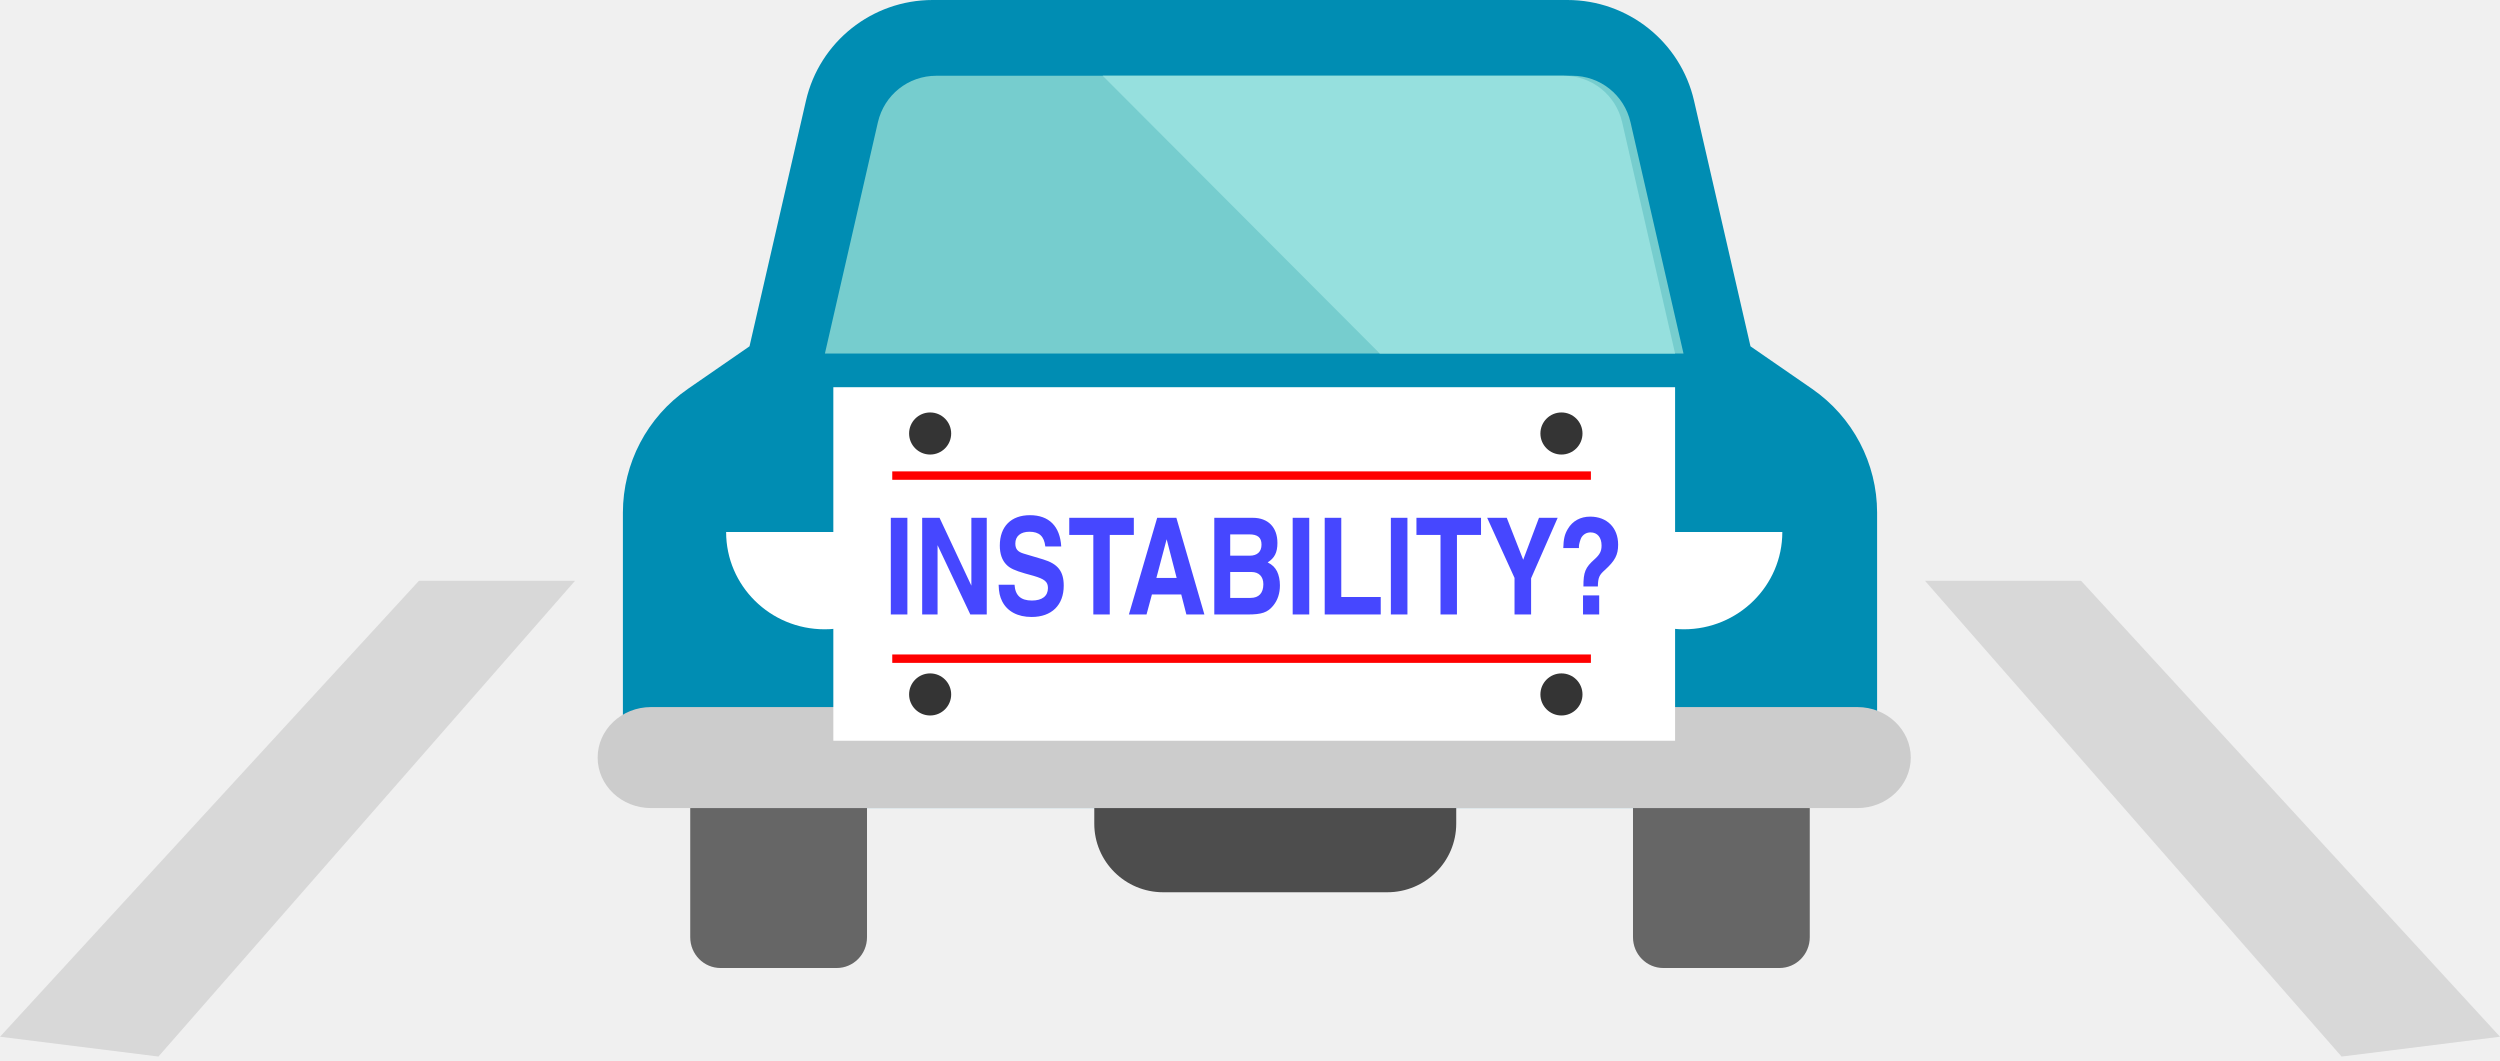
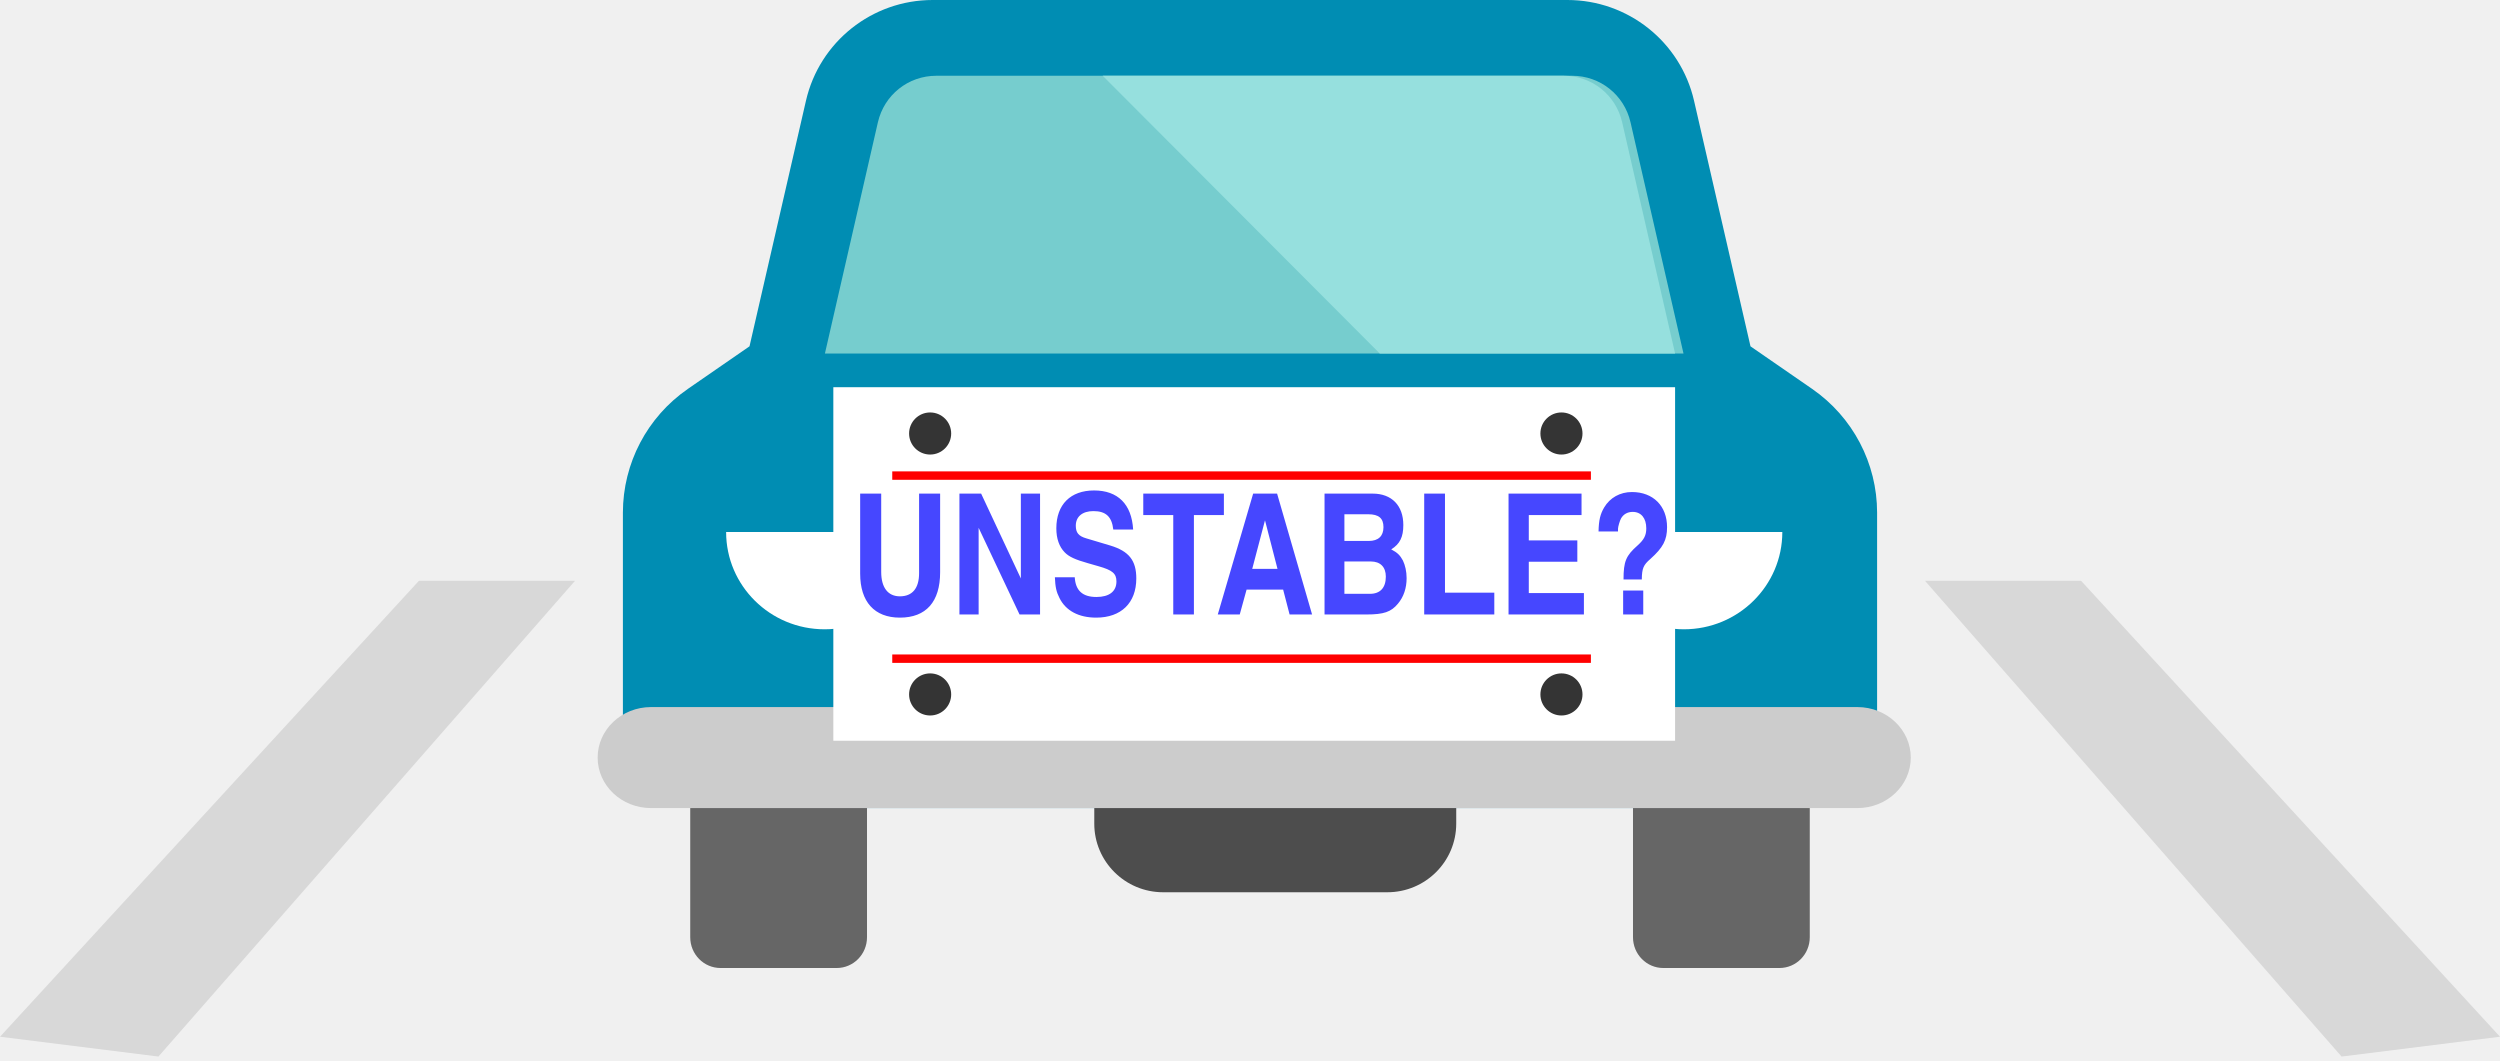
<svg xmlns="http://www.w3.org/2000/svg" width="297px" height="126px" viewBox="0 0 297 126" version="1.1">
  <defs />
  <g id="Page-1" stroke="none" stroke-width="1" fill="none" fill-rule="evenodd">
    <g id="manual">
      <g id="Group-13" transform="translate(0, 69)" fill="#D8D8D8" fill-rule="nonzero">
        <g id="Group-12">
          <polygon id="Rectangle-12" points="49.767 5.68434189e-14 68.312 5.68434189e-14 18.821 56.519 0 54.164" />
        </g>
        <g id="Group-12" transform="translate(262.5, 28.5) scale(-1, 1) translate(-262.5, -28.5) translate(228, 0)">
          <polygon id="Rectangle-12" points="49.767 5.68434189e-14 68.312 5.68434189e-14 18.821 56.519 0 54.164" />
        </g>
      </g>
      <g id="car" transform="translate(71, 0)" fill-rule="nonzero">
        <path d="M144.273,46.194 L136.958,41.143 L130.251,11.964 C128.642,4.963 122.398,0 115.2,0 L39.8,0 C32.602,0 26.358,4.963 24.749,11.964 L18.042,41.143 L10.727,46.195 C5.888,49.537 3,55.036 3,60.909 L3,87.169 C3,92.046 6.962,96 11.85,96 L143.15,96 C148.038,96 152,92.046 152,87.169 L152,60.909 C152,55.036 149.112,49.537 144.273,46.194 Z" id="Shape" fill="#008DB3" />
        <path d="M129,42 L27,42 L33.291,14.539 C34.038,11.28 36.891,9 40.234,9 L115.766,9 C119.109,9 121.962,11.28 122.709,14.539 L129,42 Z" id="Shape" fill="#76CDCE" />
        <g id="Group" transform="translate(15, 63)" fill="#FFFFFF">
          <path d="M0.263,0.205 C0.263,6.587 5.498,11.76 11.957,11.76 C18.416,11.76 23.652,6.587 23.652,0.205 L0.263,0.205 Z" id="Shape" />
          <path d="M102.351,0.205 C102.351,6.587 107.587,11.76 114.045,11.76 C120.504,11.76 125.74,6.587 125.74,0.205 L102.351,0.205 Z" id="Shape" />
        </g>
        <path d="M149.654,84 L6.346,84 C2.841,84 0,86.686 0,90 C0,93.314 2.841,96 6.346,96 L149.654,96 C153.159,96 156,93.314 156,90 C156,86.686 153.159,84 149.654,84 Z" id="Shape" fill="#CCCCCC" />
        <path d="M11,96 L11,111.346 C11,113.364 12.612,115 14.601,115 L28.399,115 C30.388,115 32,113.364 32,111.346 L32,96" id="Shape" fill="#666666" />
        <path d="M123,96 L123,111.346 C123,113.364 124.612,115 126.601,115 L140.399,115 C142.388,115 144,113.364 144,111.346 L144,96" id="Shape" fill="#666666" />
        <path d="M102,96 L102,97.853 C102,102.352 98.335,106 93.814,106 L67.186,106 C62.665,106 59,102.352 59,97.853 L59,96" id="Shape" fill="#4D4D4D" />
        <path d="M128,42 L92.92,42 L60,9 L114.781,9 C118.119,9 120.97,11.28 121.716,14.539 L128,42 Z" id="Shape" fill="#96E0DE" />
        <rect id="Rectangle-path" fill="#037893" x="51" y="64" width="57" height="5" />
        <rect id="Rectangle-path" fill="#037893" x="51" y="71" width="57" height="5" />
      </g>
      <g id="Group-14" transform="translate(99, 46)">
        <rect id="Rectangle-13" fill="#FFFFFF" fill-rule="nonzero" x="0" y="0" width="100" height="42" />
-         <g id="MANUAL?" transform="translate(6, 12)" fill="#4647FF" font-family="ArialNarrow-Bold, Arial Narrow" font-size="16" font-weight="bold">
-           <text id="INSTABILITY?">
-             <tspan x="0" y="15">INSTABILITY</tspan>
-             <tspan x="79.938" y="15">?</tspan>
+         <g id="MANUAL?" transform="translate(6, 12)" fill="#4647FF" font-family="ArialNarrow-Bold, Arial Narrow" font-size="20" font-weight="bold">
+           <text id="UNSTABLE?">
+             <tspan x="-4" y="15">UNSTABLE?</tspan>
+             <tspan x="75.938" y="15" />
          </text>
        </g>
        <path d="M7.5,10.5 L89.5,10.5" id="Line-2" stroke="#FF0000" stroke-linecap="square" />
        <path d="M7.5,32.25 L89.5,32.25" id="Line-2" stroke="#FF0000" stroke-linecap="square" />
        <circle id="Oval-8" fill="#343434" fill-rule="nonzero" cx="11.5" cy="5.5" r="2.5" />
        <circle id="Oval-8" fill="#343434" fill-rule="nonzero" cx="86.5" cy="5.5" r="2.5" />
        <circle id="Oval-8" fill="#343434" fill-rule="nonzero" cx="11.5" cy="36.5" r="2.5" />
        <circle id="Oval-8" fill="#343434" fill-rule="nonzero" cx="86.5" cy="36.5" r="2.5" />
      </g>
    </g>
  </g>
</svg>
